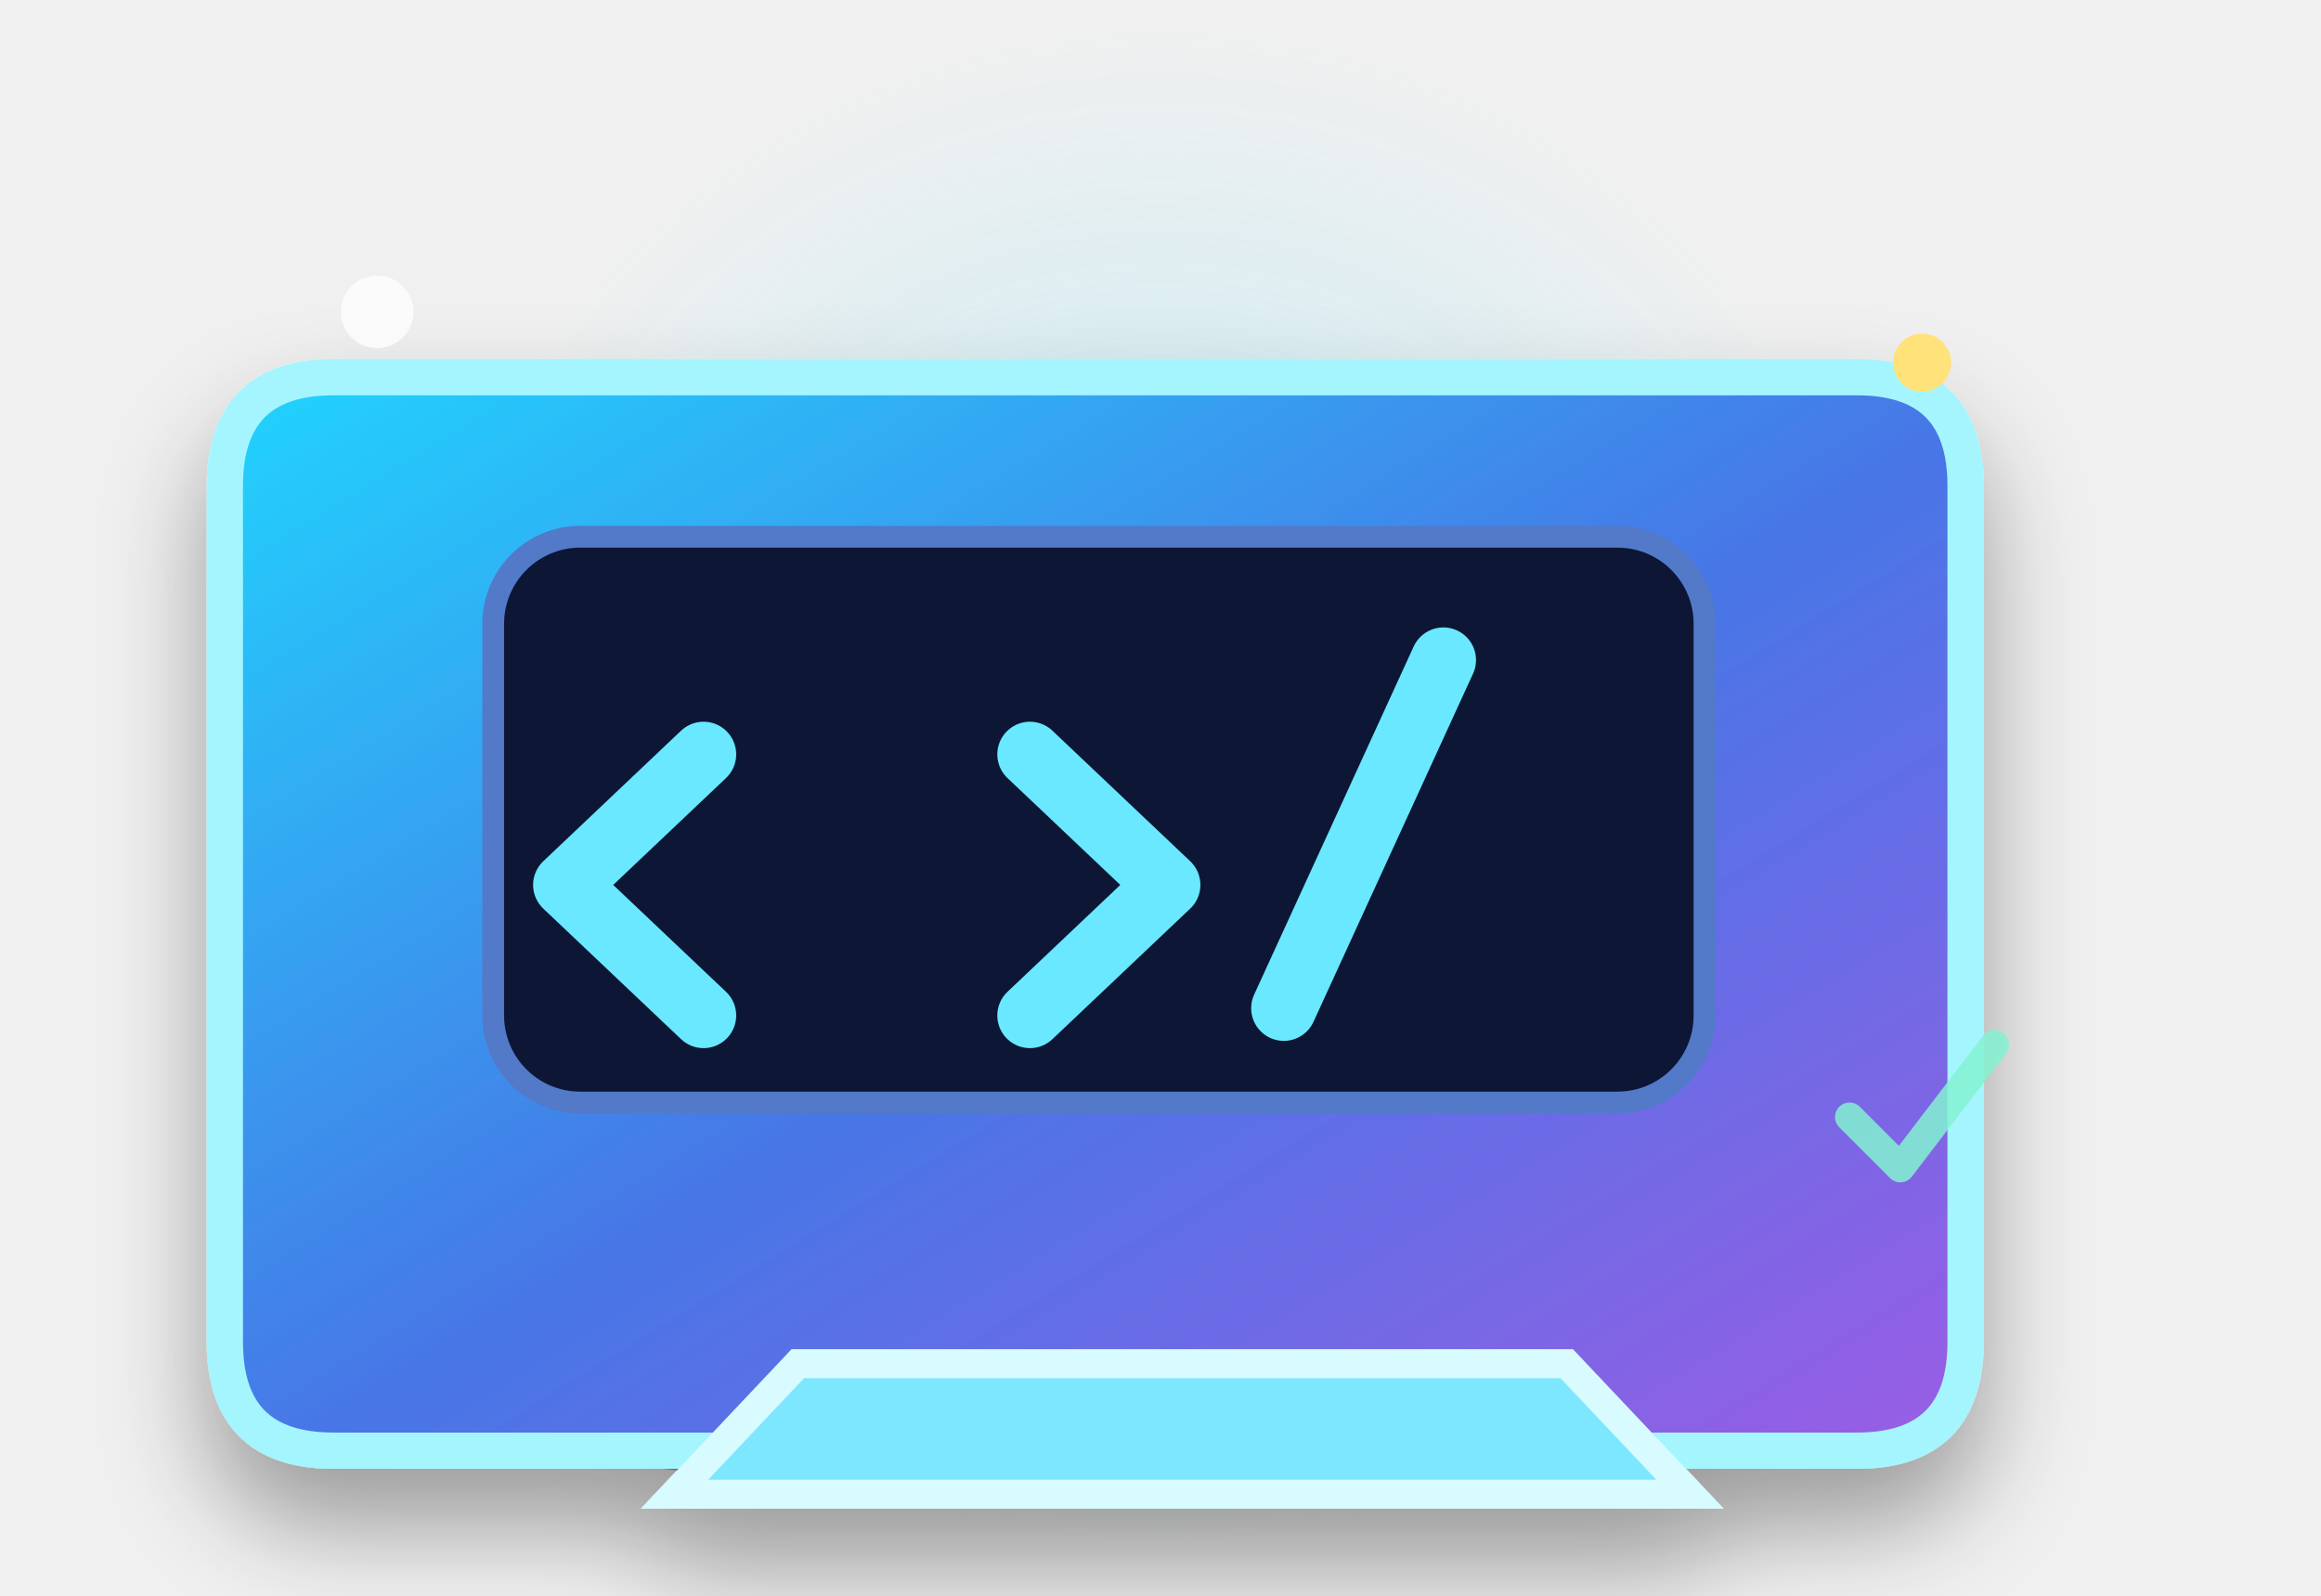
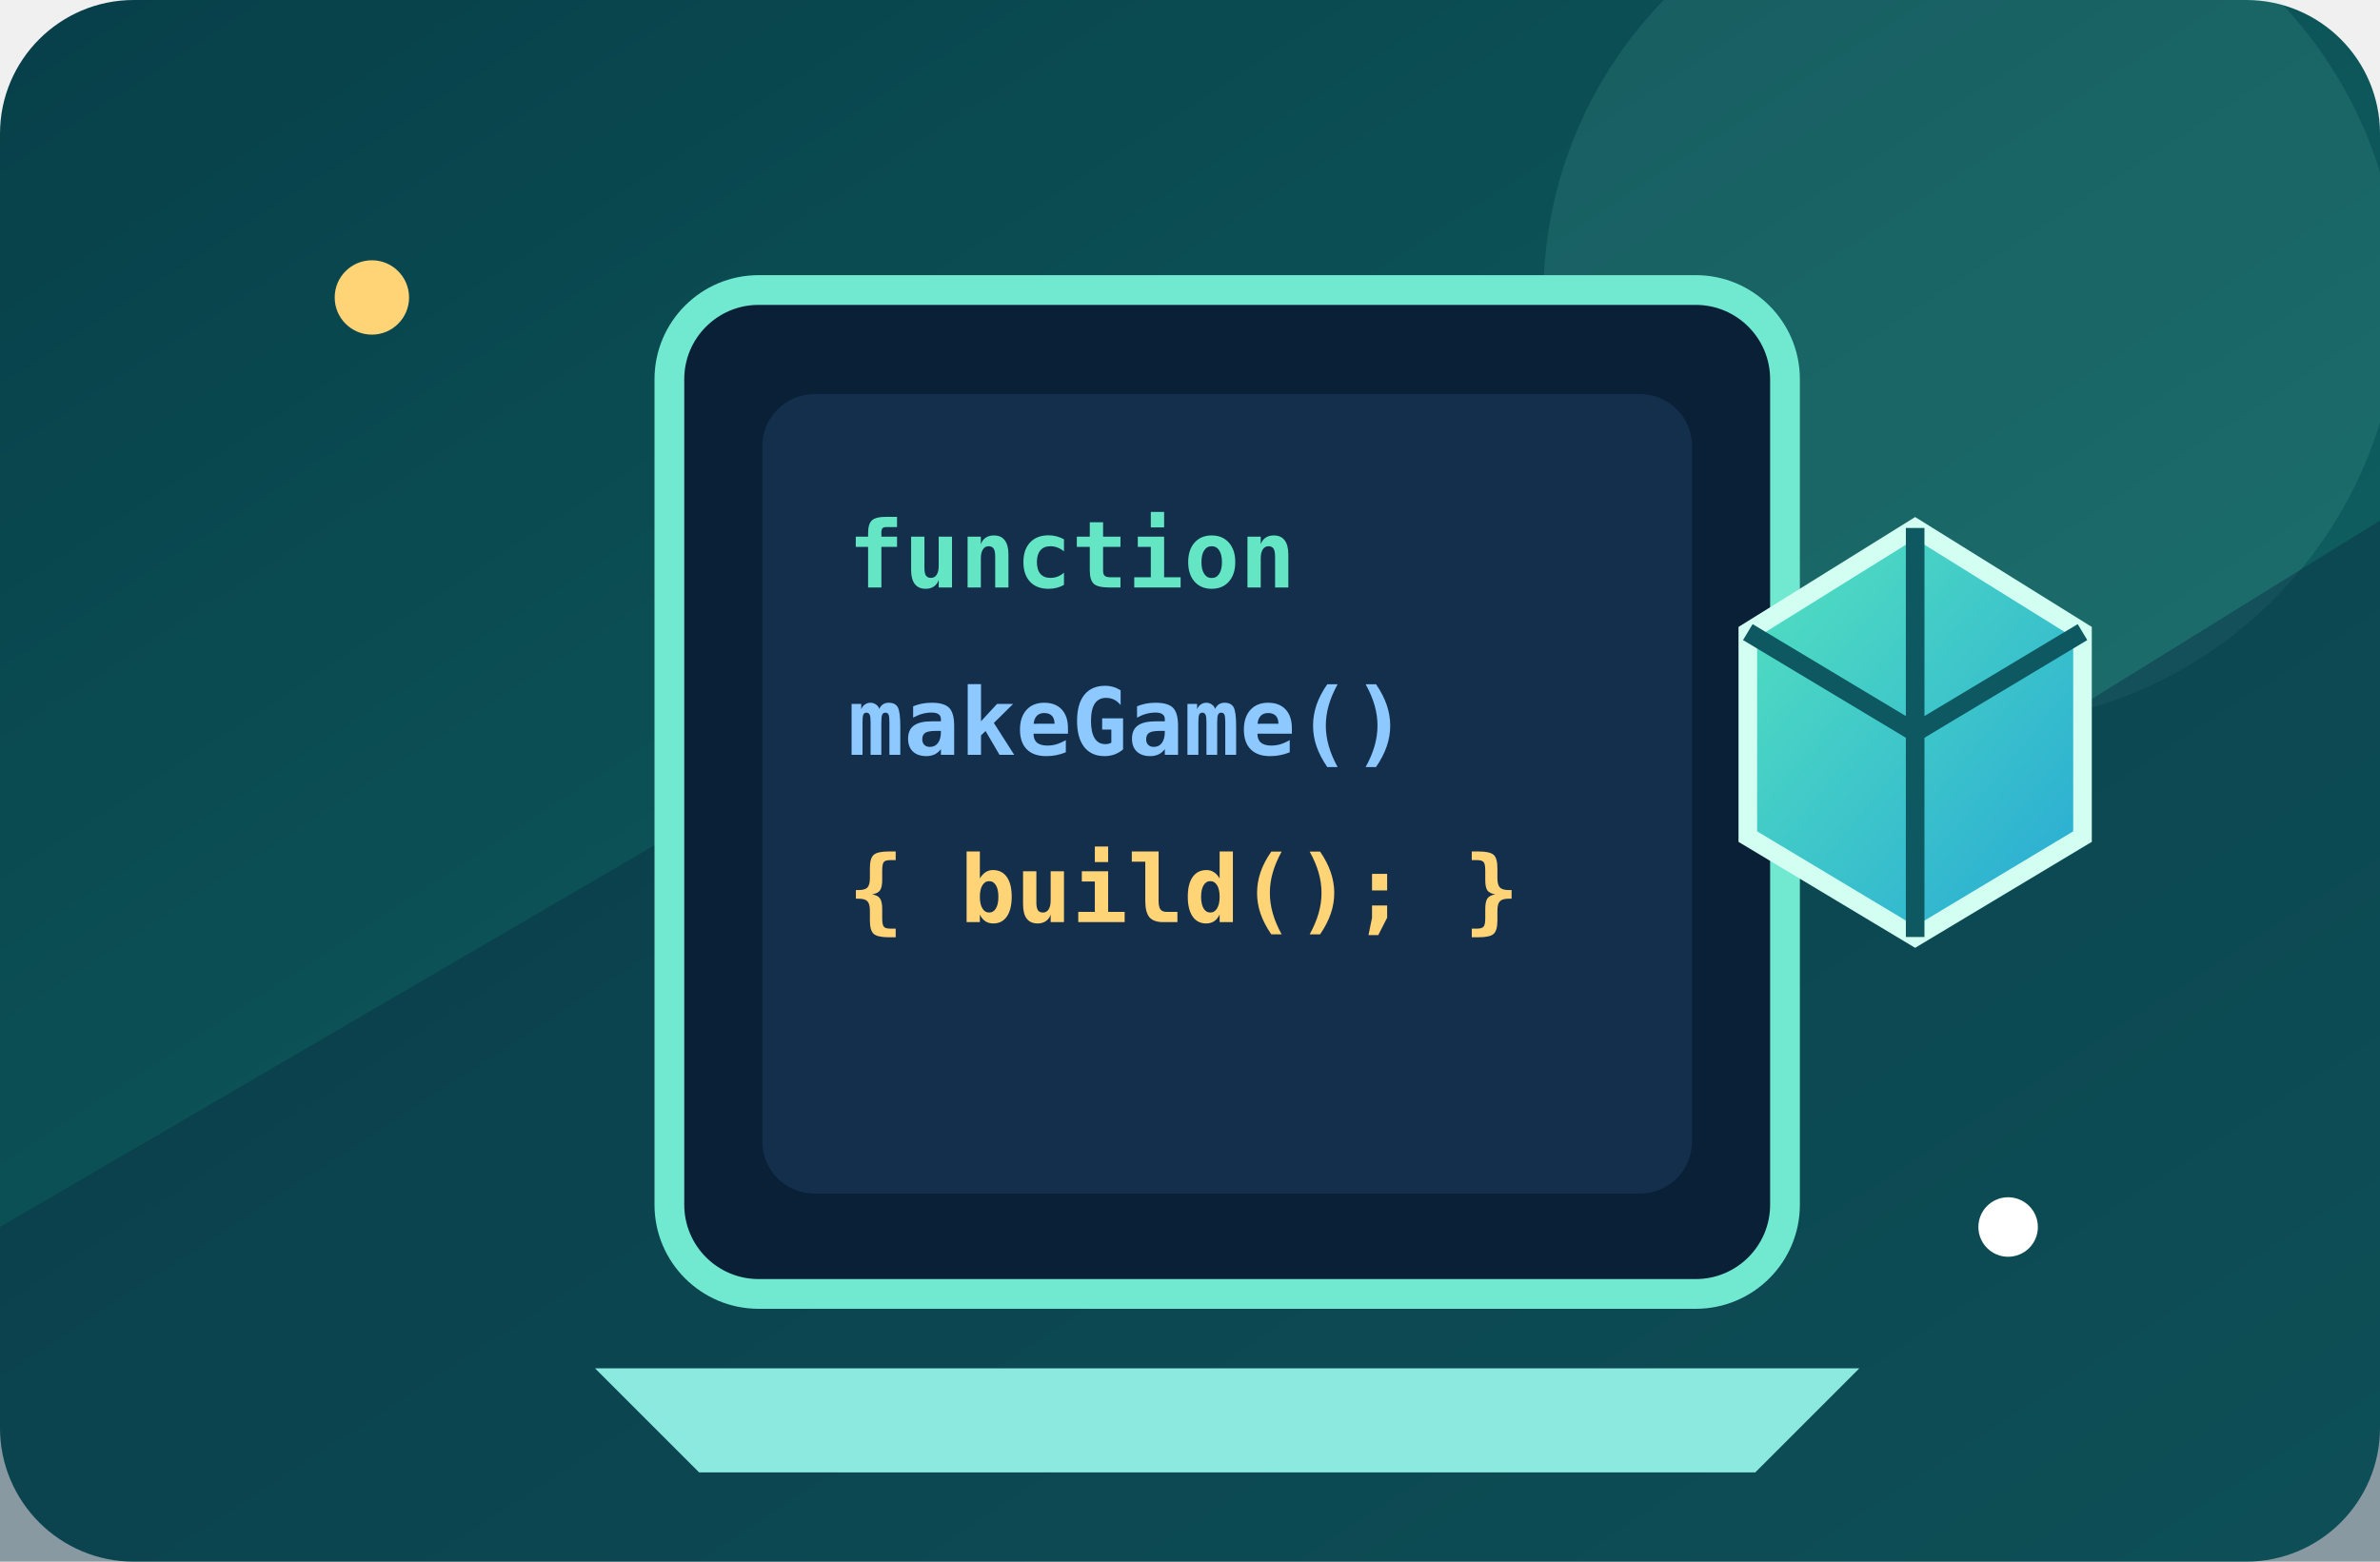
- <svg xmlns="http://www.w3.org/2000/svg" viewBox="0 0 320 220" role="img" aria-hidden="true">
+ <svg xmlns="http://www.w3.org/2000/svg" viewBox="0 0 640 420">
  <defs>
-     <linearGradient id="a" x1="0" y1="0" x2="1" y2="1">
-       <stop stop-color="#21d4fd" />
-       <stop offset=".52" stop-color="#4776e6" />
-       <stop offset="1" stop-color="#9b5de5" />
+     <linearGradient id="bg" x1="0" y1="0" x2="1" y2="1">
+       <stop stop-color="#073f49" />
+       <stop offset="1" stop-color="#126b68" />
    </linearGradient>
-     <radialGradient id="glow">
-       <stop stop-color="#53dfff" stop-opacity=".32" />
-       <stop offset="1" stop-color="#53dfff" stop-opacity="0" />
-     </radialGradient>
-     <filter id="shadow" x="-30%" y="-30%" width="160%" height="170%">
-       <feGaussianBlur in="SourceAlpha" stdDeviation="7" />
-       <feOffset dy="8" />
-       <feComponentTransfer>
-         <feFuncA type="linear" slope=".35" />
-       </feComponentTransfer>
-       <feMerge>
-         <feMergeNode />
-         <feMergeNode in="SourceGraphic" />
-       </feMerge>
-     </filter>
+     <linearGradient id="cube" x1="0" y1="0" x2="1" y2="1">
+       <stop stop-color="#54e2bf" />
+       <stop offset="1" stop-color="#27a9d5" />
+     </linearGradient>
  </defs>
-   <ellipse cx="160" cy="190" rx="110" ry="16" fill="#07152e" opacity=".35" />
-   <circle cx="160" cy="108" r="105" fill="url(#glow)" />
-   <g filter="url(#shadow)">
-     <g transform="translate(160 112)">
-       <path d="M-114 -60h210q15 0 15 15v118q0 15-15 15h-210q-15 0-15-15v-118q0-15 15-15" fill="url(#a)" stroke="#a5f5ff" stroke-width="5" />
-       <rect x="-92" y="-38" width="167" height="78" rx="12" fill="#081936" stroke="#5279c9" stroke-width="3" />
-       <path d="M-63 -8l-19 18 19 18M-18 -8l19 18-19 18M17 27l22-48" fill="none" stroke="#6be8ff" stroke-width="9" stroke-linecap="round" stroke-linejoin="round" />
-       <path d="M-50 76h106l17 18h-140z" fill="#7ce7ff" stroke="#d7fbff" stroke-width="4" />
+   <rect width="640" height="420" rx="36" fill="url(#bg)" />
+   <circle cx="530" cy="80" r="115" fill="#8af1dc" opacity=".1" />
+   <path d="M0 330L240 190l190 80 210-130v280H0z" fill="#092f43" opacity=".45" />
+   <g transform="translate(140 58)">
+     <rect x="40" y="20" width="300" height="270" rx="24" fill="#0a2037" stroke="#71e9d0" stroke-width="8" />
+     <rect x="65" y="48" width="250" height="215" rx="14" fill="#142f4c" />
+     <g font-family="monospace" font-size="25" font-weight="bold">
+       <text x="88" y="100" fill="#64e6c5">function</text>
+       <text x="88" y="145" fill="#8dc8ff">makeGame()</text>
+       <text x="88" y="190" fill="#ffd477">{ build(); }</text>
    </g>
+     <path d="M20 310h340l-28 28H48z" fill="#8ce9df" />
  </g>
-   <circle cx="52" cy="43" r="5" fill="#fff" opacity=".75" />
-   <circle cx="265" cy="50" r="4" fill="#ffe27a" />
-   <path d="M255 154l7 7 13-17" fill="none" stroke="#83f2d1" stroke-width="4" stroke-linecap="round" stroke-linejoin="round" opacity=".85" />
+   <g transform="translate(470 120)">
+     <path d="M0 50l45-28 45 28v55l-45 27-45-27z" fill="url(#cube)" stroke="#d3fff3" stroke-width="5" />
+     <path d="M45 22v55m0 55V77M0 50l45 27 45-27" stroke="#0e5961" stroke-width="5" fill="none" />
+   </g>
+   <circle cx="100" cy="80" r="10" fill="#ffd477" />
+   <circle cx="540" cy="330" r="8" fill="#fff" />
</svg>
